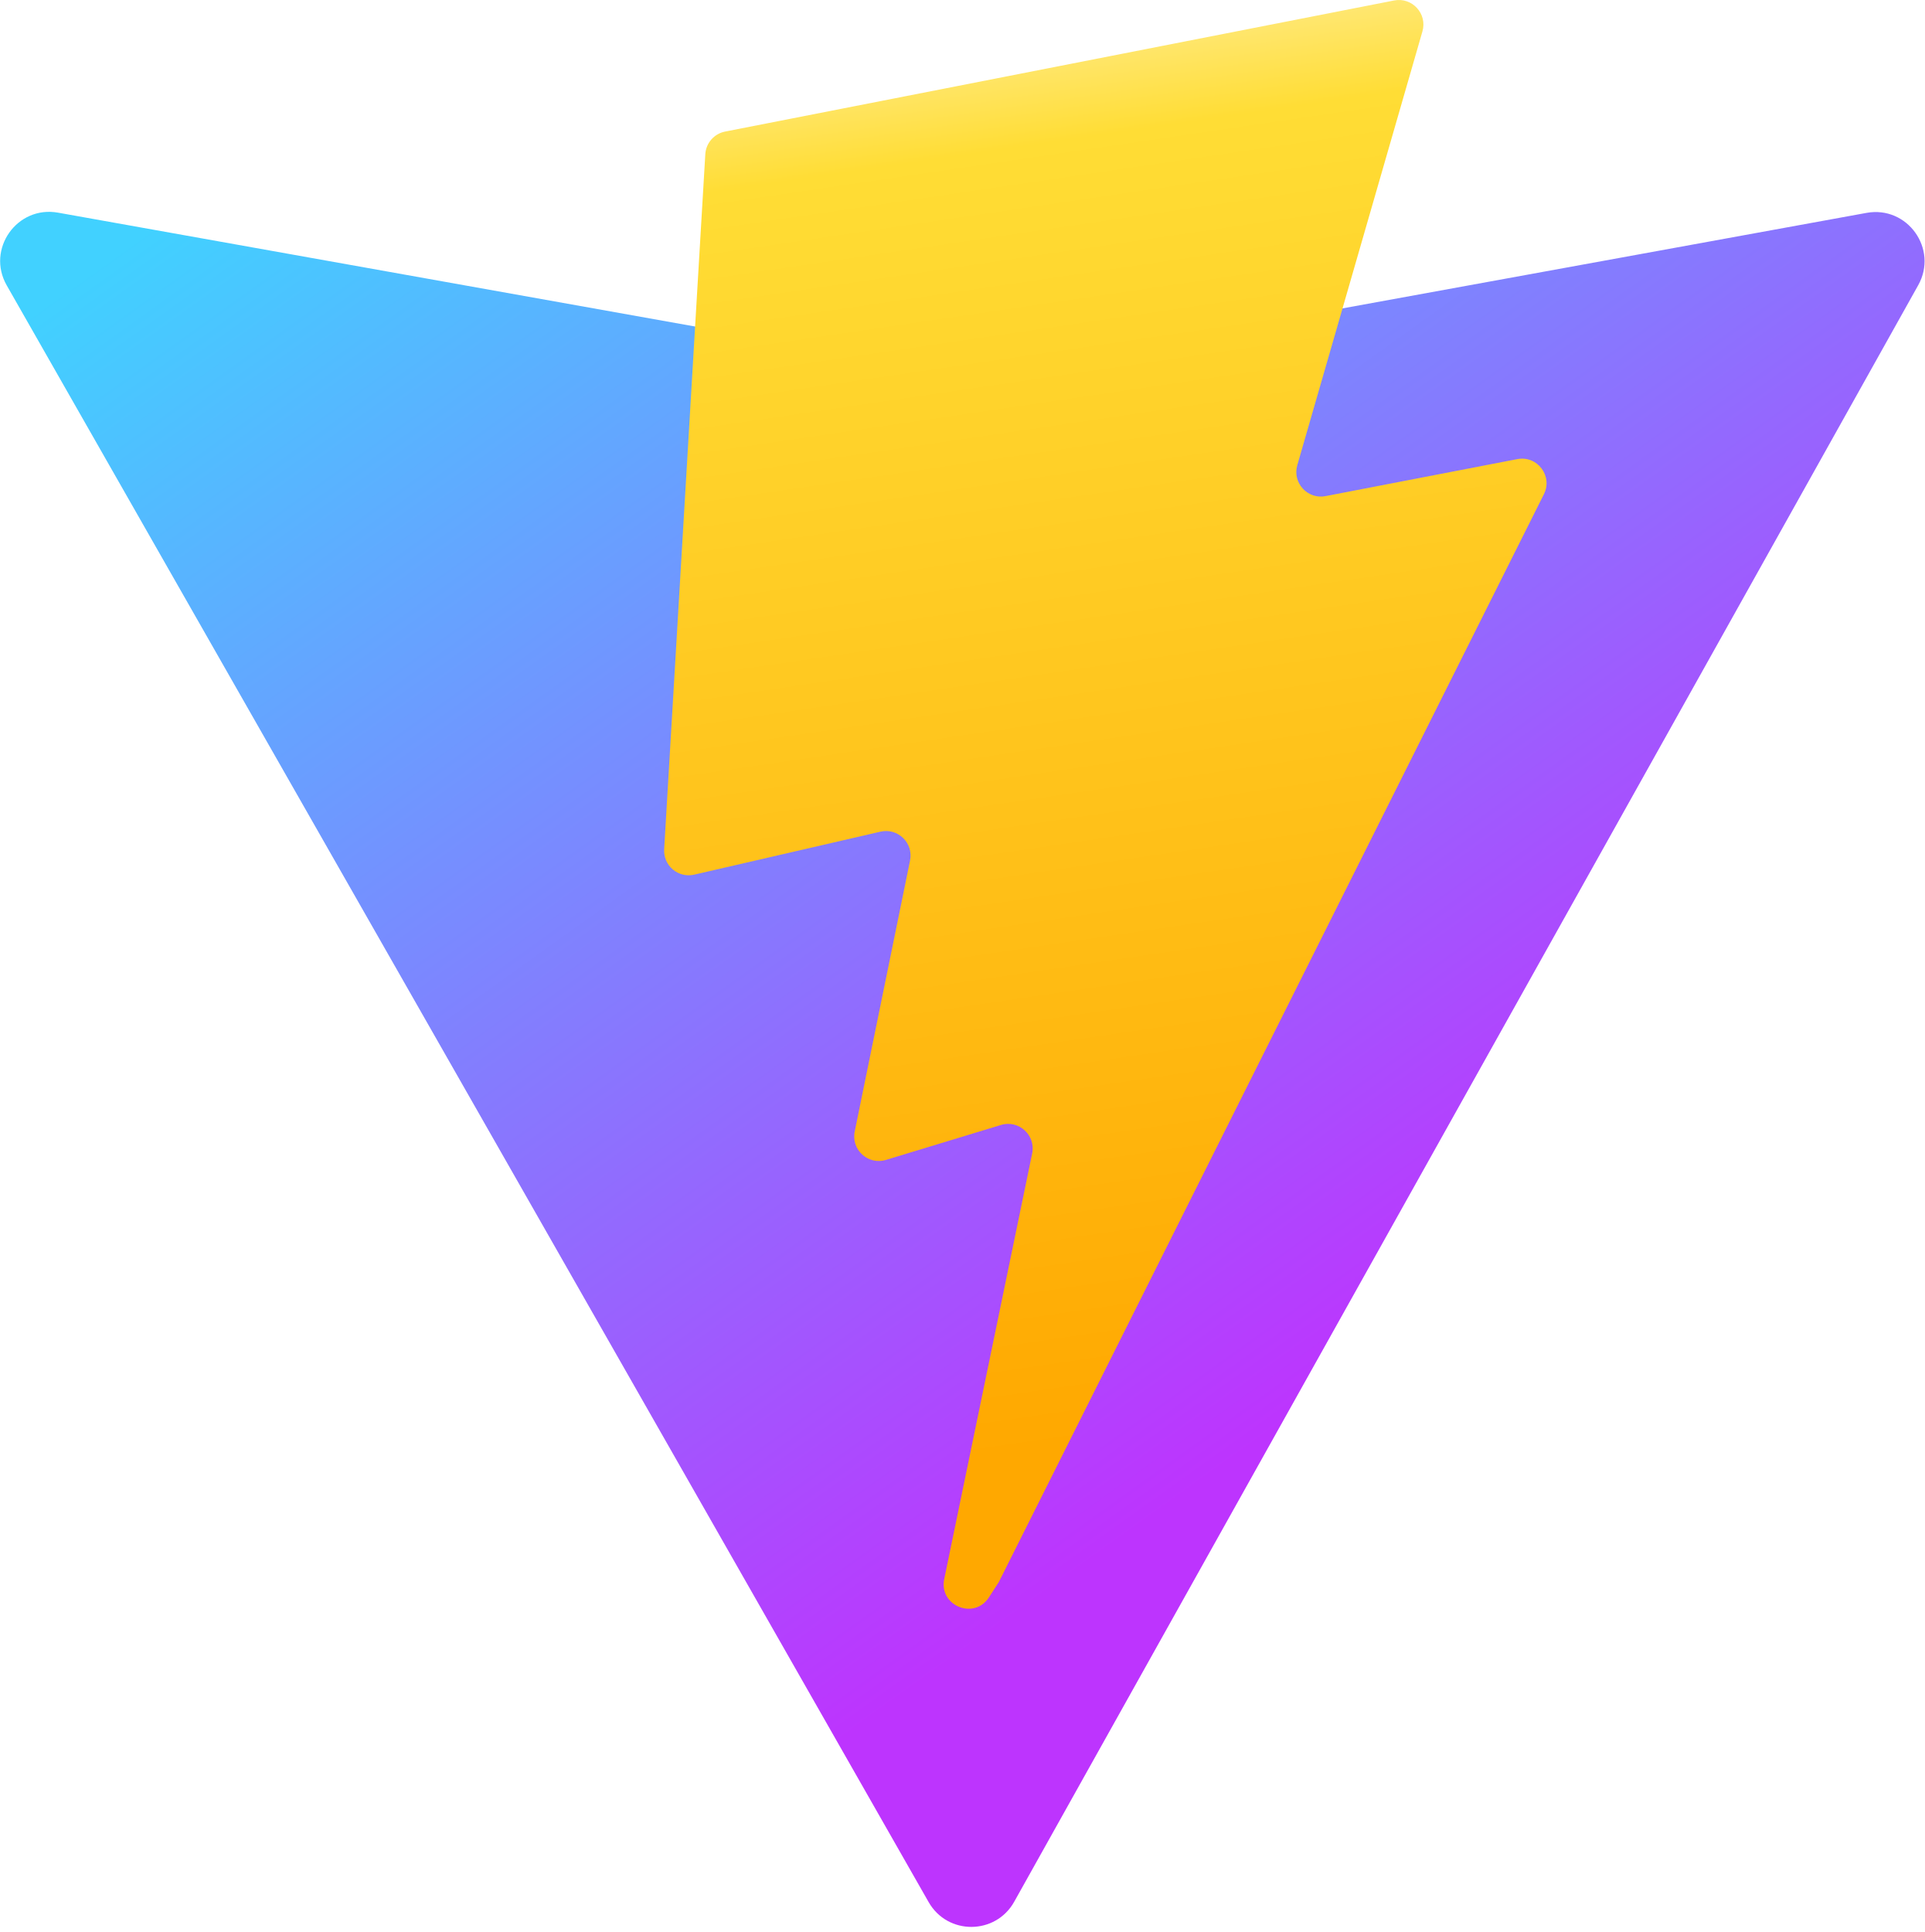
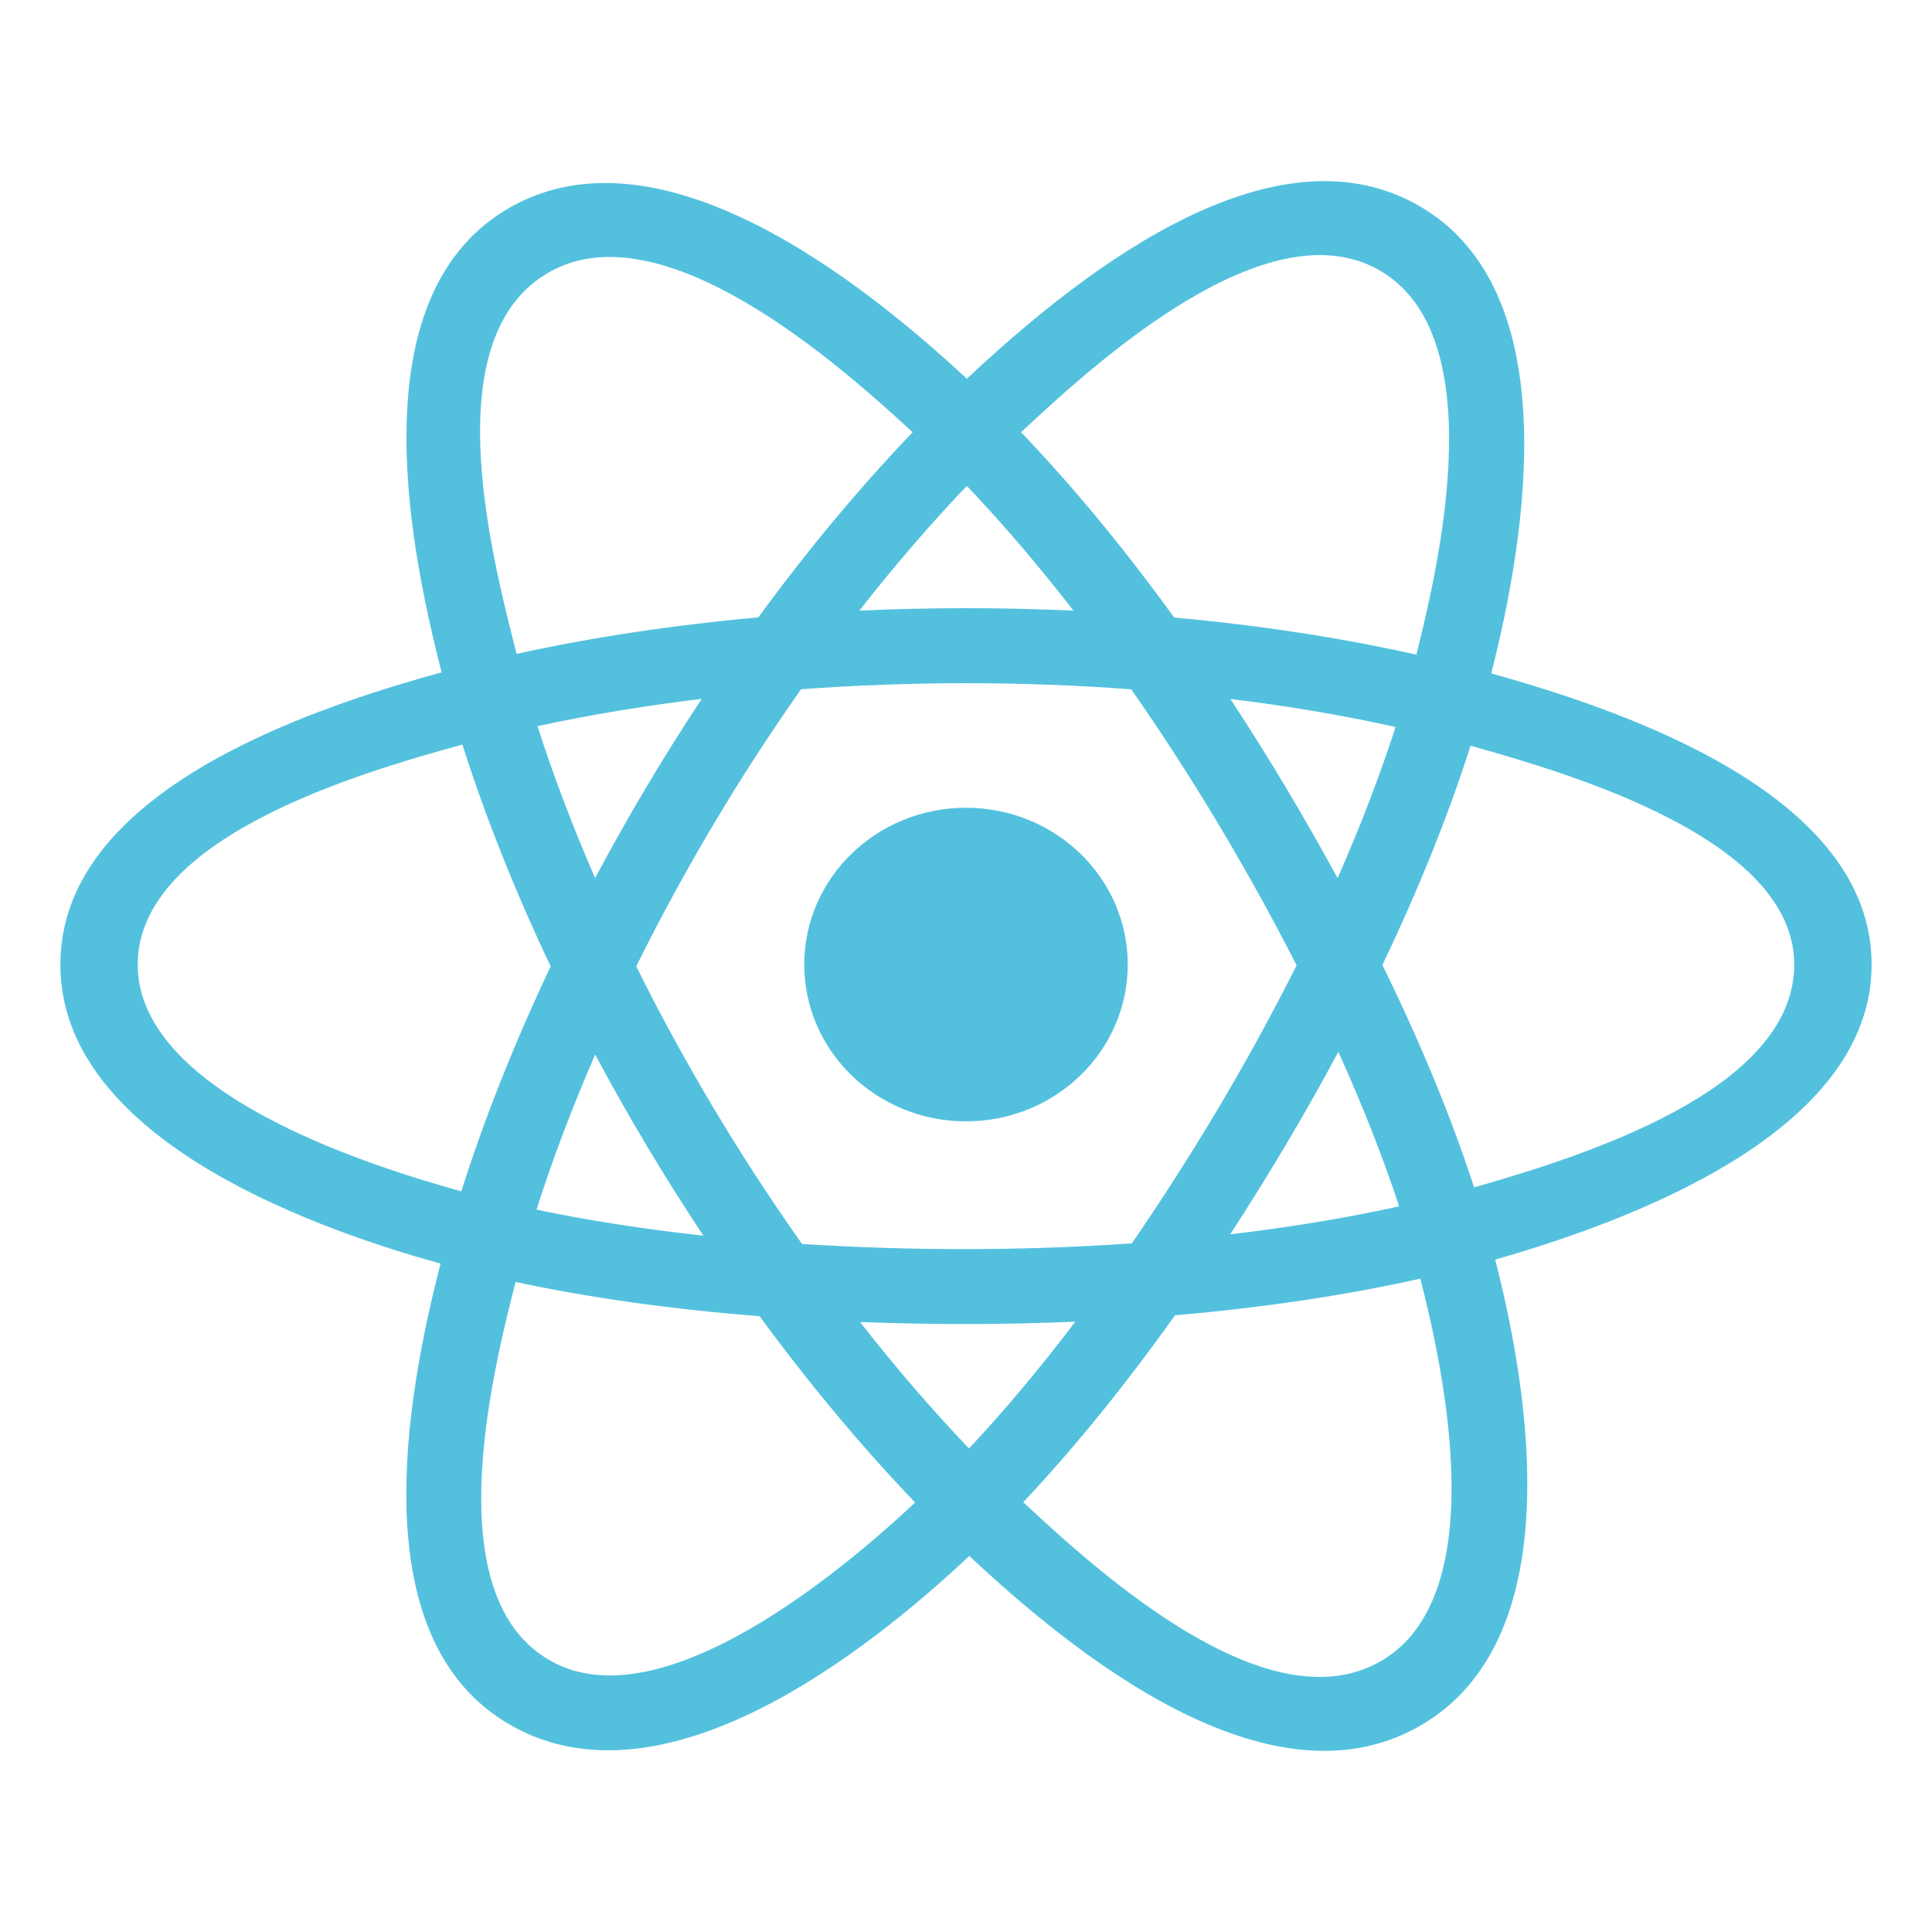
- <svg xmlns="http://www.w3.org/2000/svg" aria-hidden="true" role="img" class="iconify iconify--logos" width="31.88" height="32" preserveAspectRatio="xMidYMid meet" viewBox="0 0 256 257">
-   <defs>
-     <linearGradient id="IconifyId1813088fe1fbc01fb466" x1="-.828%" x2="57.636%" y1="7.652%" y2="78.411%">
-       <stop offset="0%" stop-color="#41D1FF" />
-       <stop offset="100%" stop-color="#BD34FE" />
-     </linearGradient>
-     <linearGradient id="IconifyId1813088fe1fbc01fb467" x1="43.376%" x2="50.316%" y1="2.242%" y2="89.03%">
-       <stop offset="0%" stop-color="#FFEA83" />
-       <stop offset="8.333%" stop-color="#FFDD35" />
-       <stop offset="100%" stop-color="#FFA800" />
-     </linearGradient>
-   </defs>
-   <path fill="url(#IconifyId1813088fe1fbc01fb466)" d="M255.153 37.938L134.897 252.976c-2.483 4.44-8.862 4.466-11.382.048L.875 37.958c-2.746-4.814 1.371-10.646 6.827-9.67l120.385 21.517a6.537 6.537 0 0 0 2.322-.004l117.867-21.483c5.438-.991 9.574 4.796 6.877 9.62Z" />
-   <path fill="url(#IconifyId1813088fe1fbc01fb467)" d="M185.432.063L96.44 17.501a3.268 3.268 0 0 0-2.634 3.014l-5.474 92.456a3.268 3.268 0 0 0 3.997 3.378l24.777-5.718c2.318-.535 4.413 1.507 3.936 3.838l-7.361 36.047c-.495 2.426 1.782 4.5 4.151 3.78l15.304-4.649c2.372-.72 4.652 1.36 4.15 3.788l-11.698 56.621c-.732 3.542 3.979 5.473 5.943 2.437l1.313-2.028l72.516-144.72c1.215-2.423-.88-5.186-3.54-4.672l-25.505 4.922c-2.396.462-4.435-1.77-3.759-4.114l16.646-57.705c.677-2.35-1.37-4.583-3.769-4.113Z" />
+ <svg xmlns="http://www.w3.org/2000/svg" viewBox="0 0 32 32" fill="none">
+   <g id="SVGRepo_bgCarrier" stroke-width="0" />
+   <g id="SVGRepo_tracerCarrier" stroke-linecap="round" stroke-linejoin="round" />
+   <g id="SVGRepo_iconCarrier">
+     <path d="M18.679 15.976C18.679 14.541 17.48 13.379 16 13.379C14.521 13.379 13.321 14.541 13.321 15.976C13.321 17.41 14.521 18.573 16 18.573C17.48 18.573 18.679 17.41 18.679 15.976Z" fill="#53C1DE" />
+     <path fill-rule="evenodd" clip-rule="evenodd" d="M24.7 11.154C25.266 8.925 25.977 4.791 23.47 3.39C20.975 1.995 17.728 4.668 16.014 6.273C14.304 4.684 10.966 2.022 8.462 3.428C5.968 4.828 6.737 8.893 7.315 11.136C4.988 11.776 1 13.156 1 15.976C1 18.787 4.984 20.289 7.297 20.929C6.717 23.184 5.986 27.191 8.483 28.588C10.997 29.993 14.325 27.395 16.055 25.772C17.781 27.386 20.997 30.002 23.492 28.601C25.996 27.196 25.344 23.118 24.765 20.863C27.007 20.221 31 18.752 31 15.976C31 13.184 26.99 11.792 24.7 11.154ZM24.416 19.667C24.037 18.502 23.524 17.262 22.897 15.982C23.495 14.732 23.988 13.509 24.357 12.351C26.036 12.823 29.718 13.901 29.718 15.976C29.718 18.07 26.185 19.159 24.416 19.667ZM22.85 27.526C20.988 28.571 18.222 26.07 16.948 24.881C17.793 23.984 18.638 22.942 19.462 21.785C20.913 21.66 22.283 21.456 23.526 21.178C23.933 22.773 24.72 26.476 22.85 27.526ZM9.124 27.511C7.261 26.47 8.113 22.895 8.54 21.233C9.768 21.497 11.129 21.686 12.582 21.801C13.412 22.933 14.282 23.974 15.158 24.886C14.075 25.901 10.995 28.557 9.124 27.511ZM2.281 15.976C2.281 13.874 5.942 12.803 7.659 12.333C8.035 13.517 8.527 14.754 9.121 16.006C8.519 17.277 8.02 18.534 7.641 19.732C6.004 19.278 2.281 18.079 2.281 15.976ZM9.104 4.504C10.973 3.454 13.875 6.01 15.116 7.16C14.244 8.068 13.383 9.101 12.56 10.226C11.149 10.353 9.799 10.557 8.557 10.83C8.091 9.021 7.236 5.552 9.104 4.504ZM20.379 11.577C21.337 11.694 22.254 11.85 23.115 12.041C22.856 12.844 22.534 13.684 22.154 14.545C21.604 13.533 21.014 12.542 20.379 11.577ZM16.014 8.048C16.605 8.669 17.197 9.362 17.78 10.114C16.599 10.06 15.415 10.06 14.234 10.114C14.817 9.368 15.414 8.676 16.014 8.048ZM9.857 14.544C9.483 13.686 9.164 12.842 8.903 12.027C9.759 11.842 10.672 11.69 11.623 11.575C10.987 12.537 10.397 13.528 9.857 14.544ZM11.65 20.466C10.668 20.359 9.741 20.215 8.886 20.035C9.15 19.206 9.477 18.343 9.858 17.467C10.406 18.493 11.005 19.494 11.65 20.466ZM16.05 23.991C15.442 23.356 14.836 22.653 14.245 21.897C15.433 21.942 16.623 21.942 17.811 21.891C17.227 22.661 16.637 23.365 16.05 23.991ZM22.167 17.422C22.568 18.308 22.906 19.166 23.174 19.981C22.304 20.173 21.365 20.328 20.376 20.444C21.015 19.461 21.615 18.454 22.167 17.422ZM18.747 20.594C16.93 20.72 15.102 20.719 13.284 20.604C12.251 19.142 11.331 17.603 10.538 16.006C11.328 14.412 12.24 12.876 13.268 11.416C15.088 11.283 16.918 11.282 18.737 11.417C19.756 12.877 20.668 14.409 21.476 15.988C20.677 17.581 19.759 19.12 18.747 20.594ZM22.83 4.467C24.701 5.513 23.868 9.227 23.459 10.843C22.215 10.564 20.863 10.357 19.448 10.228C18.624 9.09 17.77 8.055 16.912 7.159C18.169 5.984 20.978 3.431 22.83 4.467Z" fill="#53C1DE" />
+   </g>
</svg>
